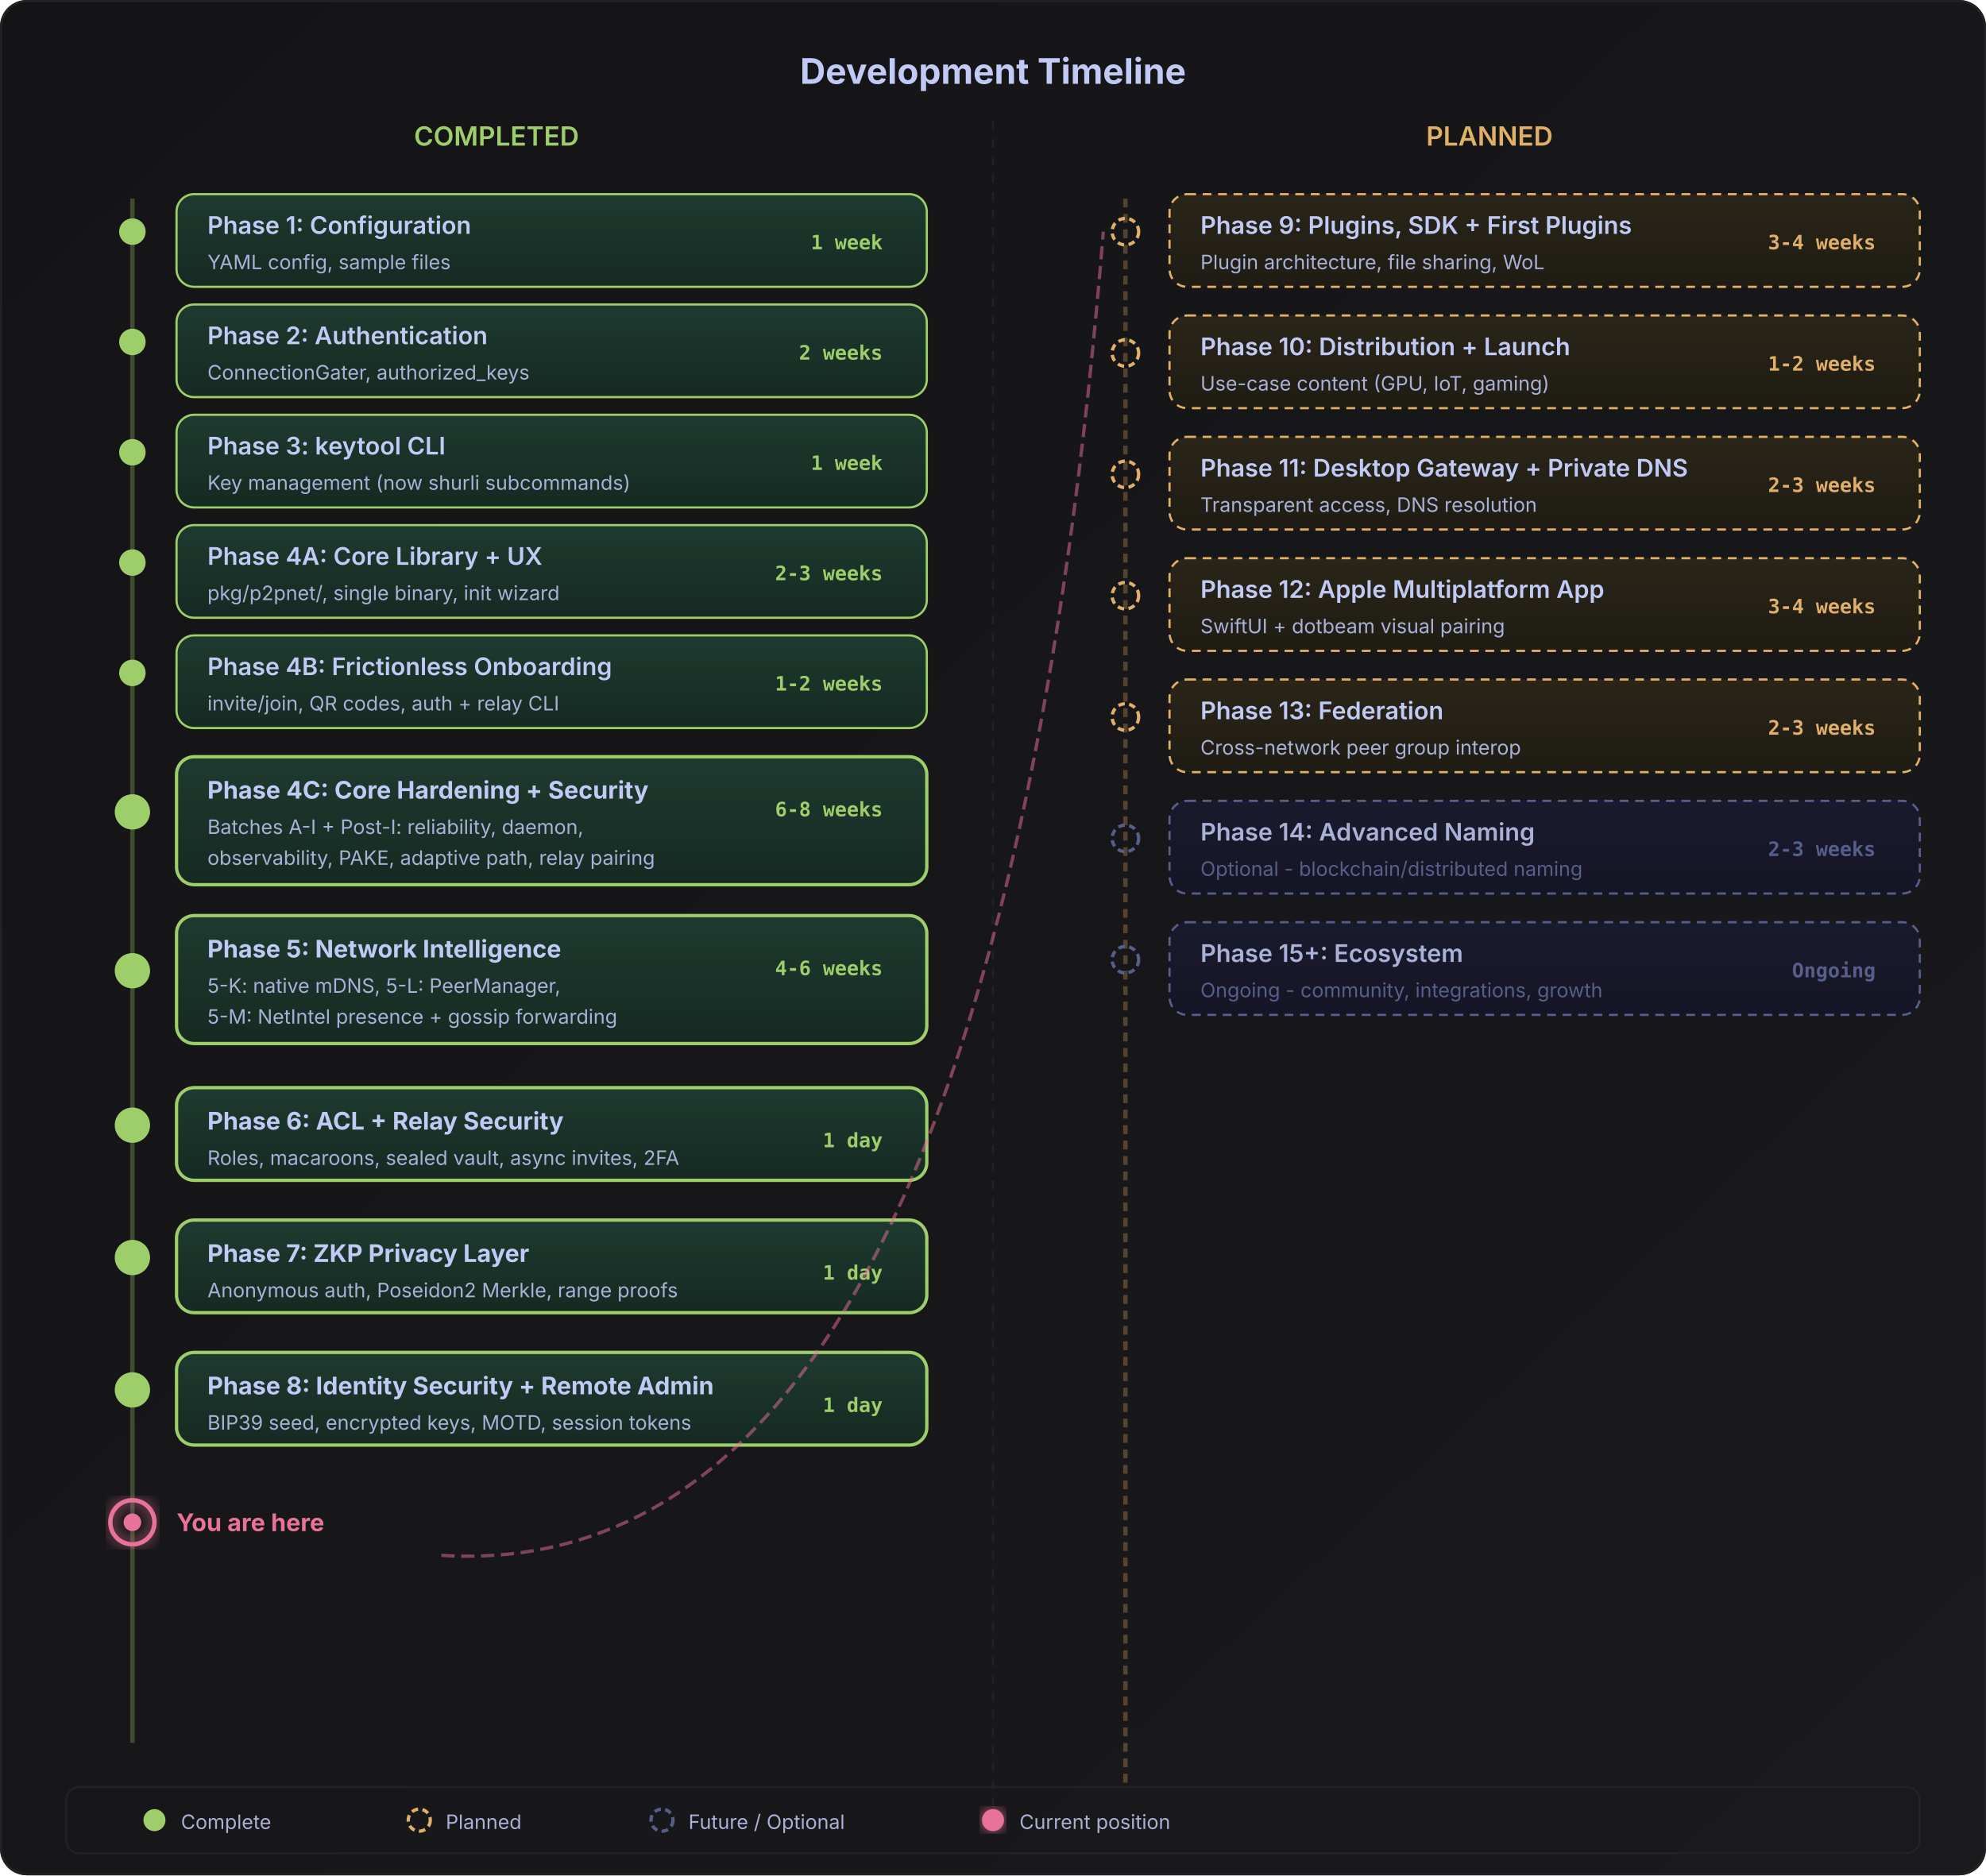
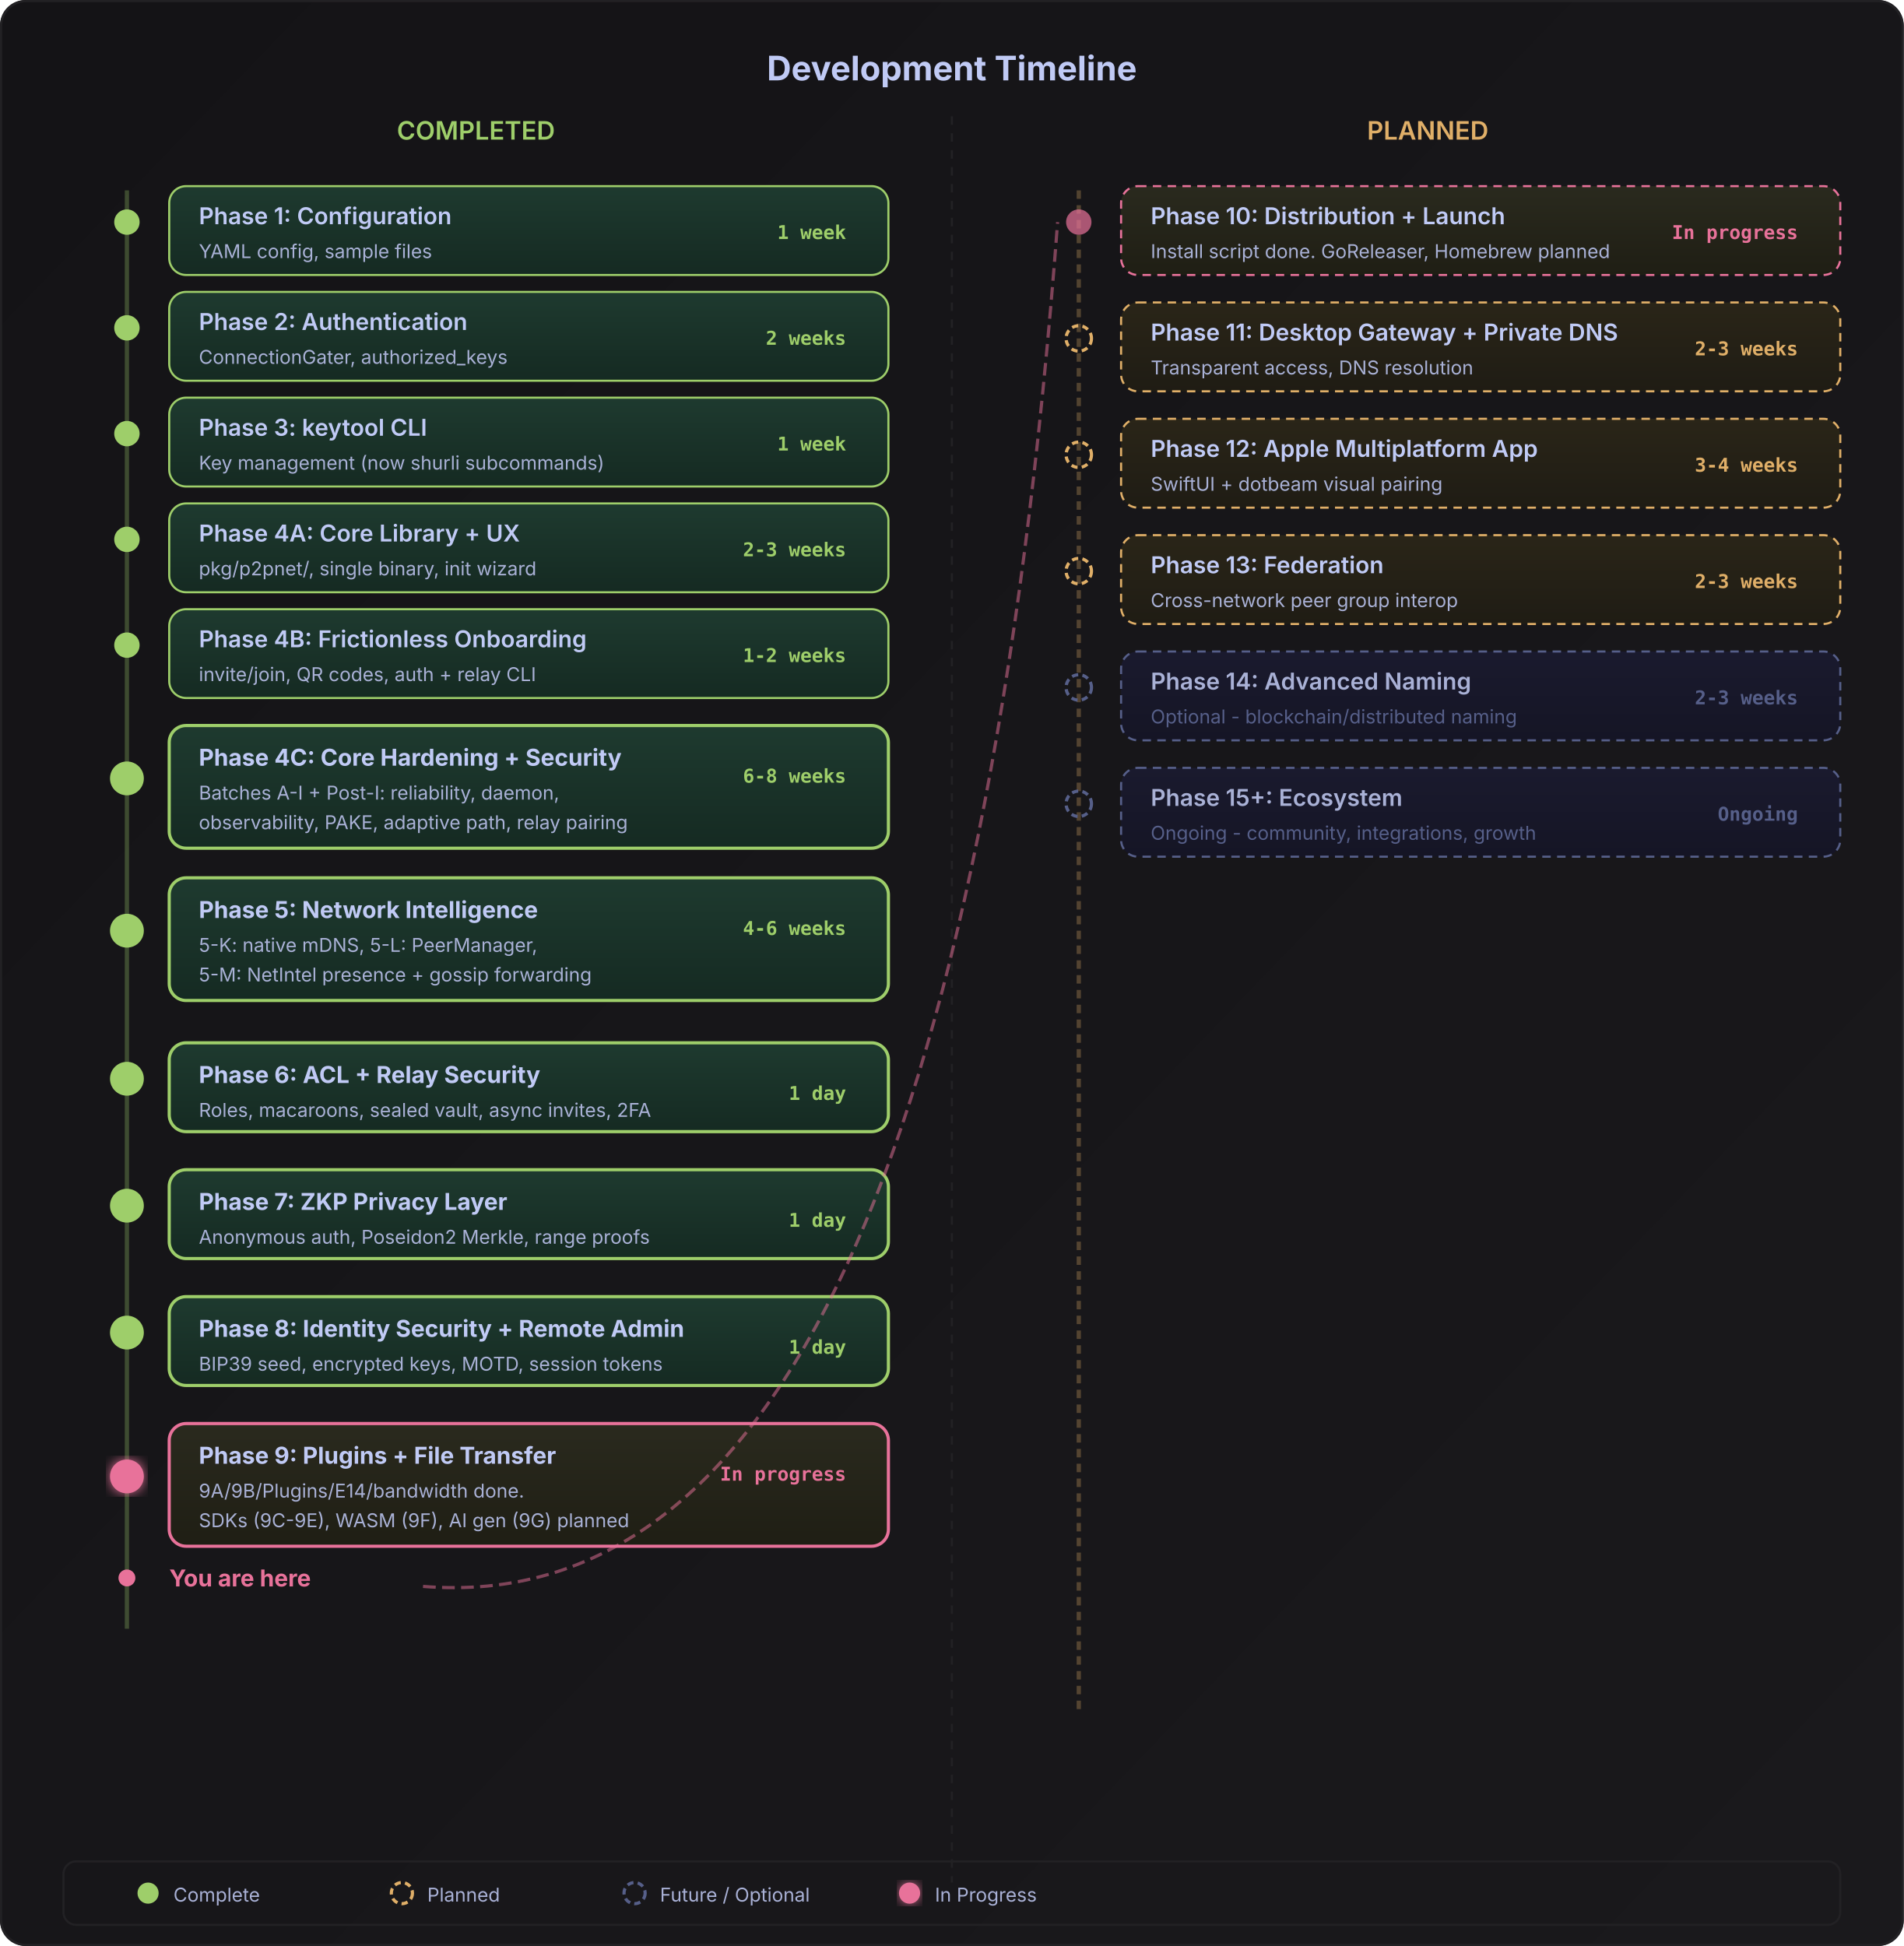
- <svg xmlns="http://www.w3.org/2000/svg" viewBox="0 0 900 850" font-family="system-ui, -apple-system, sans-serif">
+ <svg xmlns="http://www.w3.org/2000/svg" viewBox="0 0 900 920" font-family="system-ui, -apple-system, sans-serif">
  <defs>
    <linearGradient id="bg" x1="0%" y1="0%" x2="100%" y2="100%">
      <stop offset="0%" style="stop-color:#141316" />
      <stop offset="100%" style="stop-color:#1a191c" />
    </linearGradient>
    <linearGradient id="doneGrad" x1="0%" y1="0%" x2="0%" y2="100%">
      <stop offset="0%" style="stop-color:#1e3a2f" />
      <stop offset="100%" style="stop-color:#152a22" />
    </linearGradient>
    <linearGradient id="plannedGrad" x1="0%" y1="0%" x2="0%" y2="100%">
      <stop offset="0%" style="stop-color:#2a2518" />
      <stop offset="100%" style="stop-color:#1f1c14" />
    </linearGradient>
+     <linearGradient id="inProgressGrad" x1="0%" y1="0%" x2="0%" y2="100%">
+       <stop offset="0%" style="stop-color:#2a2a1e" />
+       <stop offset="100%" style="stop-color:#1f1e14" />
+     </linearGradient>
    <linearGradient id="futureGrad" x1="0%" y1="0%" x2="0%" y2="100%">
      <stop offset="0%" style="stop-color:#1a1a2e" />
      <stop offset="100%" style="stop-color:#151525" />
    </linearGradient>
    <filter id="glow">
      <feGaussianBlur stdDeviation="3" result="blur" />
      <feMerge>
        <feMergeNode in="blur" />
        <feMergeNode in="SourceGraphic" />
      </feMerge>
    </filter>
  </defs>
-   <rect width="900" height="850" rx="12" fill="url(#bg)" />
-   <rect x="0.5" y="0.5" width="899" height="849" rx="12" fill="none" stroke="#222124" stroke-width="1" />
+   <rect width="900" height="920" rx="12" fill="url(#bg)" />
+   <rect x="0.5" y="0.5" width="899" height="919" rx="12" fill="none" stroke="#222124" stroke-width="1" />
  <text x="450" y="38" text-anchor="middle" font-size="16" font-weight="700" fill="#c0caf5">Development Timeline</text>
  <text x="225" y="66" text-anchor="middle" font-size="12" font-weight="600" fill="#9ece6a">COMPLETED</text>
  <text x="675" y="66" text-anchor="middle" font-size="12" font-weight="600" fill="#e0af68">PLANNED</text>
-   <line x1="450" y1="55" x2="450" y2="830" stroke="#222124" stroke-width="1" stroke-dasharray="4,4" />
-   <line x1="60" y1="90" x2="60" y2="790" stroke="#9ece6a" stroke-width="2" opacity="0.3" />
+   <line x1="450" y1="55" x2="450" y2="890" stroke="#222124" stroke-width="1" stroke-dasharray="4,4" />
+   <line x1="60" y1="90" x2="60" y2="770" stroke="#9ece6a" stroke-width="2" opacity="0.3" />
  <circle cx="60" cy="105" r="6" fill="#9ece6a" />
  <rect x="80" y="88" width="340" height="42" rx="8" fill="url(#doneGrad)" stroke="#9ece6a" stroke-width="1" />
  <text x="94" y="106" font-size="11" font-weight="600" fill="#c0caf5">Phase 1: Configuration</text>
  <text x="94" y="122" font-size="9" fill="#a9b1d6">YAML config, sample files</text>
  <text x="400" y="113" text-anchor="end" font-size="9" font-weight="600" fill="#9ece6a" font-family="ui-monospace, monospace">1 week</text>
  <circle cx="60" cy="155" r="6" fill="#9ece6a" />
  <rect x="80" y="138" width="340" height="42" rx="8" fill="url(#doneGrad)" stroke="#9ece6a" stroke-width="1" />
  <text x="94" y="156" font-size="11" font-weight="600" fill="#c0caf5">Phase 2: Authentication</text>
  <text x="94" y="172" font-size="9" fill="#a9b1d6">ConnectionGater, authorized_keys</text>
  <text x="400" y="163" text-anchor="end" font-size="9" font-weight="600" fill="#9ece6a" font-family="ui-monospace, monospace">2 weeks</text>
  <circle cx="60" cy="205" r="6" fill="#9ece6a" />
  <rect x="80" y="188" width="340" height="42" rx="8" fill="url(#doneGrad)" stroke="#9ece6a" stroke-width="1" />
  <text x="94" y="206" font-size="11" font-weight="600" fill="#c0caf5">Phase 3: keytool CLI</text>
  <text x="94" y="222" font-size="9" fill="#a9b1d6">Key management (now shurli subcommands)</text>
  <text x="400" y="213" text-anchor="end" font-size="9" font-weight="600" fill="#9ece6a" font-family="ui-monospace, monospace">1 week</text>
  <circle cx="60" cy="255" r="6" fill="#9ece6a" />
  <rect x="80" y="238" width="340" height="42" rx="8" fill="url(#doneGrad)" stroke="#9ece6a" stroke-width="1" />
  <text x="94" y="256" font-size="11" font-weight="600" fill="#c0caf5">Phase 4A: Core Library + UX</text>
  <text x="94" y="272" font-size="9" fill="#a9b1d6">pkg/p2pnet/, single binary, init wizard</text>
  <text x="400" y="263" text-anchor="end" font-size="9" font-weight="600" fill="#9ece6a" font-family="ui-monospace, monospace">2-3 weeks</text>
  <circle cx="60" cy="305" r="6" fill="#9ece6a" />
  <rect x="80" y="288" width="340" height="42" rx="8" fill="url(#doneGrad)" stroke="#9ece6a" stroke-width="1" />
  <text x="94" y="306" font-size="11" font-weight="600" fill="#c0caf5">Phase 4B: Frictionless Onboarding</text>
  <text x="94" y="322" font-size="9" fill="#a9b1d6">invite/join, QR codes, auth + relay CLI</text>
  <text x="400" y="313" text-anchor="end" font-size="9" font-weight="600" fill="#9ece6a" font-family="ui-monospace, monospace">1-2 weeks</text>
  <circle cx="60" cy="368" r="8" fill="#9ece6a" />
  <rect x="80" y="343" width="340" height="58" rx="8" fill="url(#doneGrad)" stroke="#9ece6a" stroke-width="1.5" />
  <text x="94" y="362" font-size="11" font-weight="700" fill="#c0caf5">Phase 4C: Core Hardening + Security</text>
  <text x="94" y="378" font-size="9" fill="#a9b1d6">Batches A-I + Post-I: reliability, daemon,</text>
  <text x="94" y="392" font-size="9" fill="#a9b1d6">observability, PAKE, adaptive path, relay pairing</text>
  <text x="400" y="370" text-anchor="end" font-size="9" font-weight="700" fill="#9ece6a" font-family="ui-monospace, monospace">6-8 weeks</text>
  <circle cx="60" cy="440" r="8" fill="#9ece6a" />
  <rect x="80" y="415" width="340" height="58" rx="8" fill="url(#doneGrad)" stroke="#9ece6a" stroke-width="1.5" />
  <text x="94" y="434" font-size="11" font-weight="700" fill="#c0caf5">Phase 5: Network Intelligence</text>
  <text x="94" y="450" font-size="9" fill="#a9b1d6">5-K: native mDNS, 5-L: PeerManager,</text>
  <text x="94" y="464" font-size="9" fill="#a9b1d6">5-M: NetIntel presence + gossip forwarding</text>
  <text x="400" y="442" text-anchor="end" font-size="9" font-weight="700" fill="#9ece6a" font-family="ui-monospace, monospace">4-6 weeks</text>
  <circle cx="60" cy="510" r="8" fill="#9ece6a" />
  <rect x="80" y="493" width="340" height="42" rx="8" fill="url(#doneGrad)" stroke="#9ece6a" stroke-width="1.5" />
  <text x="94" y="512" font-size="11" font-weight="700" fill="#c0caf5">Phase 6: ACL + Relay Security</text>
  <text x="94" y="528" font-size="9" fill="#a9b1d6">Roles, macaroons, sealed vault, async invites, 2FA</text>
  <text x="400" y="520" text-anchor="end" font-size="9" font-weight="700" fill="#9ece6a" font-family="ui-monospace, monospace">1 day</text>
  <circle cx="60" cy="570" r="8" fill="#9ece6a" />
  <rect x="80" y="553" width="340" height="42" rx="8" fill="url(#doneGrad)" stroke="#9ece6a" stroke-width="1.5" />
  <text x="94" y="572" font-size="11" font-weight="700" fill="#c0caf5">Phase 7: ZKP Privacy Layer</text>
  <text x="94" y="588" font-size="9" fill="#a9b1d6">Anonymous auth, Poseidon2 Merkle, range proofs</text>
  <text x="400" y="580" text-anchor="end" font-size="9" font-weight="700" fill="#9ece6a" font-family="ui-monospace, monospace">1 day</text>
  <circle cx="60" cy="630" r="8" fill="#9ece6a" />
  <rect x="80" y="613" width="340" height="42" rx="8" fill="url(#doneGrad)" stroke="#9ece6a" stroke-width="1.5" />
  <text x="94" y="632" font-size="11" font-weight="700" fill="#c0caf5">Phase 8: Identity Security + Remote Admin</text>
  <text x="94" y="648" font-size="9" fill="#a9b1d6">BIP39 seed, encrypted keys, MOTD, session tokens</text>
  <text x="400" y="640" text-anchor="end" font-size="9" font-weight="700" fill="#9ece6a" font-family="ui-monospace, monospace">1 day</text>
-   <circle cx="60" cy="690" r="10" fill="none" stroke="#e8729a" stroke-width="2" filter="url(#glow)" />
-   <circle cx="60" cy="690" r="4" fill="#e8729a" />
-   <text x="80" y="694" font-size="11" font-weight="700" fill="#e8729a">You are here</text>
-   <path d="M 200 705 Q 450 720 500 105" fill="none" stroke="#e8729a" stroke-width="1.5" stroke-dasharray="6,3" opacity="0.5" />
+   <circle cx="60" cy="698" r="8" fill="#e8729a" filter="url(#glow)" />
+   <rect x="80" y="673" width="340" height="58" rx="8" fill="url(#inProgressGrad)" stroke="#e8729a" stroke-width="1.5" />
+   <text x="94" y="692" font-size="11" font-weight="700" fill="#c0caf5">Phase 9: Plugins + File Transfer</text>
+   <text x="94" y="708" font-size="9" fill="#a9b1d6">9A/9B/Plugins/E14/bandwidth done.</text>
+   <text x="94" y="722" font-size="9" fill="#a9b1d6">SDKs (9C-9E), WASM (9F), AI gen (9G) planned</text>
+   <text x="400" y="700" text-anchor="end" font-size="9" font-weight="700" fill="#e8729a" font-family="ui-monospace, monospace">In progress</text>
+   <text x="80" y="750" font-size="11" font-weight="700" fill="#e8729a">You are here</text>
+   <circle cx="60" cy="746" r="4" fill="#e8729a" />
+   <path d="M 200 750 Q 450 770 500 105" fill="none" stroke="#e8729a" stroke-width="1.5" stroke-dasharray="6,3" opacity="0.5" />
  <line x1="510" y1="90" x2="510" y2="810" stroke="#e0af68" stroke-width="2" opacity="0.3" stroke-dasharray="4,3" />
-   <circle cx="510" cy="105" r="6" fill="none" stroke="#e0af68" stroke-width="1.5" stroke-dasharray="3,2" />
-   <rect x="530" y="88" width="340" height="42" rx="8" fill="url(#plannedGrad)" stroke="#e0af68" stroke-width="1" stroke-dasharray="4,3" />
-   <text x="544" y="106" font-size="11" font-weight="600" fill="#c0caf5">Phase 9: Plugins, SDK + First Plugins</text>
-   <text x="544" y="122" font-size="9" fill="#a9b1d6">Plugin architecture, file sharing, WoL</text>
-   <text x="850" y="113" text-anchor="end" font-size="9" font-weight="600" fill="#e0af68" font-family="ui-monospace, monospace">3-4 weeks</text>
+   <circle cx="510" cy="105" r="6" fill="#e8729a" opacity="0.7" />
+   <rect x="530" y="88" width="340" height="42" rx="8" fill="url(#inProgressGrad)" stroke="#e8729a" stroke-width="1" stroke-dasharray="4,3" />
+   <text x="544" y="106" font-size="11" font-weight="600" fill="#c0caf5">Phase 10: Distribution + Launch</text>
+   <text x="544" y="122" font-size="9" fill="#a9b1d6">Install script done. GoReleaser, Homebrew planned</text>
+   <text x="850" y="113" text-anchor="end" font-size="9" font-weight="600" fill="#e8729a" font-family="ui-monospace, monospace">In progress</text>
  <circle cx="510" cy="160" r="6" fill="none" stroke="#e0af68" stroke-width="1.5" stroke-dasharray="3,2" />
  <rect x="530" y="143" width="340" height="42" rx="8" fill="url(#plannedGrad)" stroke="#e0af68" stroke-width="1" stroke-dasharray="4,3" />
-   <text x="544" y="161" font-size="11" font-weight="600" fill="#c0caf5">Phase 10: Distribution + Launch</text>
-   <text x="544" y="177" font-size="9" fill="#a9b1d6">Use-case content (GPU, IoT, gaming)</text>
-   <text x="850" y="168" text-anchor="end" font-size="9" font-weight="600" fill="#e0af68" font-family="ui-monospace, monospace">1-2 weeks</text>
+   <text x="544" y="161" font-size="11" font-weight="600" fill="#c0caf5">Phase 11: Desktop Gateway + Private DNS</text>
+   <text x="544" y="177" font-size="9" fill="#a9b1d6">Transparent access, DNS resolution</text>
+   <text x="850" y="168" text-anchor="end" font-size="9" font-weight="600" fill="#e0af68" font-family="ui-monospace, monospace">2-3 weeks</text>
  <circle cx="510" cy="215" r="6" fill="none" stroke="#e0af68" stroke-width="1.5" stroke-dasharray="3,2" />
  <rect x="530" y="198" width="340" height="42" rx="8" fill="url(#plannedGrad)" stroke="#e0af68" stroke-width="1" stroke-dasharray="4,3" />
-   <text x="544" y="216" font-size="11" font-weight="600" fill="#c0caf5">Phase 11: Desktop Gateway + Private DNS</text>
-   <text x="544" y="232" font-size="9" fill="#a9b1d6">Transparent access, DNS resolution</text>
-   <text x="850" y="223" text-anchor="end" font-size="9" font-weight="600" fill="#e0af68" font-family="ui-monospace, monospace">2-3 weeks</text>
+   <text x="544" y="216" font-size="11" font-weight="600" fill="#c0caf5">Phase 12: Apple Multiplatform App</text>
+   <text x="544" y="232" font-size="9" fill="#a9b1d6">SwiftUI + dotbeam visual pairing</text>
+   <text x="850" y="223" text-anchor="end" font-size="9" font-weight="600" fill="#e0af68" font-family="ui-monospace, monospace">3-4 weeks</text>
  <circle cx="510" cy="270" r="6" fill="none" stroke="#e0af68" stroke-width="1.5" stroke-dasharray="3,2" />
  <rect x="530" y="253" width="340" height="42" rx="8" fill="url(#plannedGrad)" stroke="#e0af68" stroke-width="1" stroke-dasharray="4,3" />
-   <text x="544" y="271" font-size="11" font-weight="600" fill="#c0caf5">Phase 12: Apple Multiplatform App</text>
-   <text x="544" y="287" font-size="9" fill="#a9b1d6">SwiftUI + dotbeam visual pairing</text>
-   <text x="850" y="278" text-anchor="end" font-size="9" font-weight="600" fill="#e0af68" font-family="ui-monospace, monospace">3-4 weeks</text>
-   <circle cx="510" cy="325" r="6" fill="none" stroke="#e0af68" stroke-width="1.5" stroke-dasharray="3,2" />
-   <rect x="530" y="308" width="340" height="42" rx="8" fill="url(#plannedGrad)" stroke="#e0af68" stroke-width="1" stroke-dasharray="4,3" />
-   <text x="544" y="326" font-size="11" font-weight="600" fill="#c0caf5">Phase 13: Federation</text>
-   <text x="544" y="342" font-size="9" fill="#a9b1d6">Cross-network peer group interop</text>
-   <text x="850" y="333" text-anchor="end" font-size="9" font-weight="600" fill="#e0af68" font-family="ui-monospace, monospace">2-3 weeks</text>
+   <text x="544" y="271" font-size="11" font-weight="600" fill="#c0caf5">Phase 13: Federation</text>
+   <text x="544" y="287" font-size="9" fill="#a9b1d6">Cross-network peer group interop</text>
+   <text x="850" y="278" text-anchor="end" font-size="9" font-weight="600" fill="#e0af68" font-family="ui-monospace, monospace">2-3 weeks</text>
+   <circle cx="510" cy="325" r="6" fill="none" stroke="#565f89" stroke-width="1.5" stroke-dasharray="3,2" />
+   <rect x="530" y="308" width="340" height="42" rx="8" fill="url(#futureGrad)" stroke="#565f89" stroke-width="1" stroke-dasharray="4,3" />
+   <text x="544" y="326" font-size="11" font-weight="600" fill="#a9b1d6">Phase 14: Advanced Naming</text>
+   <text x="544" y="342" font-size="9" fill="#565f89">Optional - blockchain/distributed naming</text>
+   <text x="850" y="333" text-anchor="end" font-size="9" font-weight="600" fill="#565f89" font-family="ui-monospace, monospace">2-3 weeks</text>
  <circle cx="510" cy="380" r="6" fill="none" stroke="#565f89" stroke-width="1.5" stroke-dasharray="3,2" />
  <rect x="530" y="363" width="340" height="42" rx="8" fill="url(#futureGrad)" stroke="#565f89" stroke-width="1" stroke-dasharray="4,3" />
-   <text x="544" y="381" font-size="11" font-weight="600" fill="#a9b1d6">Phase 14: Advanced Naming</text>
-   <text x="544" y="397" font-size="9" fill="#565f89">Optional - blockchain/distributed naming</text>
-   <text x="850" y="388" text-anchor="end" font-size="9" font-weight="600" fill="#565f89" font-family="ui-monospace, monospace">2-3 weeks</text>
-   <circle cx="510" cy="435" r="6" fill="none" stroke="#565f89" stroke-width="1.5" stroke-dasharray="3,2" />
-   <rect x="530" y="418" width="340" height="42" rx="8" fill="url(#futureGrad)" stroke="#565f89" stroke-width="1" stroke-dasharray="4,3" />
-   <text x="544" y="436" font-size="11" font-weight="600" fill="#a9b1d6">Phase 15+: Ecosystem</text>
-   <text x="544" y="452" font-size="9" fill="#565f89">Ongoing - community, integrations, growth</text>
-   <text x="850" y="443" text-anchor="end" font-size="9" font-weight="600" fill="#565f89" font-family="ui-monospace, monospace">Ongoing</text>
-   <rect x="30" y="810" width="840" height="30" rx="6" fill="none" stroke="#222124" stroke-width="1" />
-   <circle cx="70" cy="825" r="5" fill="#9ece6a" />
-   <text x="82" y="829" font-size="9" fill="#a9b1d6">Complete</text>
-   <circle cx="190" cy="825" r="5" fill="none" stroke="#e0af68" stroke-width="1.5" stroke-dasharray="3,2" />
-   <text x="202" y="829" font-size="9" fill="#a9b1d6">Planned</text>
-   <circle cx="300" cy="825" r="5" fill="none" stroke="#565f89" stroke-width="1.5" stroke-dasharray="3,2" />
-   <text x="312" y="829" font-size="9" fill="#a9b1d6">Future / Optional</text>
-   <circle cx="450" cy="825" r="5" fill="#e8729a" filter="url(#glow)" />
-   <text x="462" y="829" font-size="9" fill="#a9b1d6">Current position</text>
+   <text x="544" y="381" font-size="11" font-weight="600" fill="#a9b1d6">Phase 15+: Ecosystem</text>
+   <text x="544" y="397" font-size="9" fill="#565f89">Ongoing - community, integrations, growth</text>
+   <text x="850" y="388" text-anchor="end" font-size="9" font-weight="600" fill="#565f89" font-family="ui-monospace, monospace">Ongoing</text>
+   <rect x="30" y="880" width="840" height="30" rx="6" fill="none" stroke="#222124" stroke-width="1" />
+   <circle cx="70" cy="895" r="5" fill="#9ece6a" />
+   <text x="82" y="899" font-size="9" fill="#a9b1d6">Complete</text>
+   <circle cx="190" cy="895" r="5" fill="none" stroke="#e0af68" stroke-width="1.5" stroke-dasharray="3,2" />
+   <text x="202" y="899" font-size="9" fill="#a9b1d6">Planned</text>
+   <circle cx="300" cy="895" r="5" fill="none" stroke="#565f89" stroke-width="1.5" stroke-dasharray="3,2" />
+   <text x="312" y="899" font-size="9" fill="#a9b1d6">Future / Optional</text>
+   <circle cx="430" cy="895" r="5" fill="#e8729a" filter="url(#glow)" />
+   <text x="442" y="899" font-size="9" fill="#a9b1d6">In Progress</text>
</svg>
